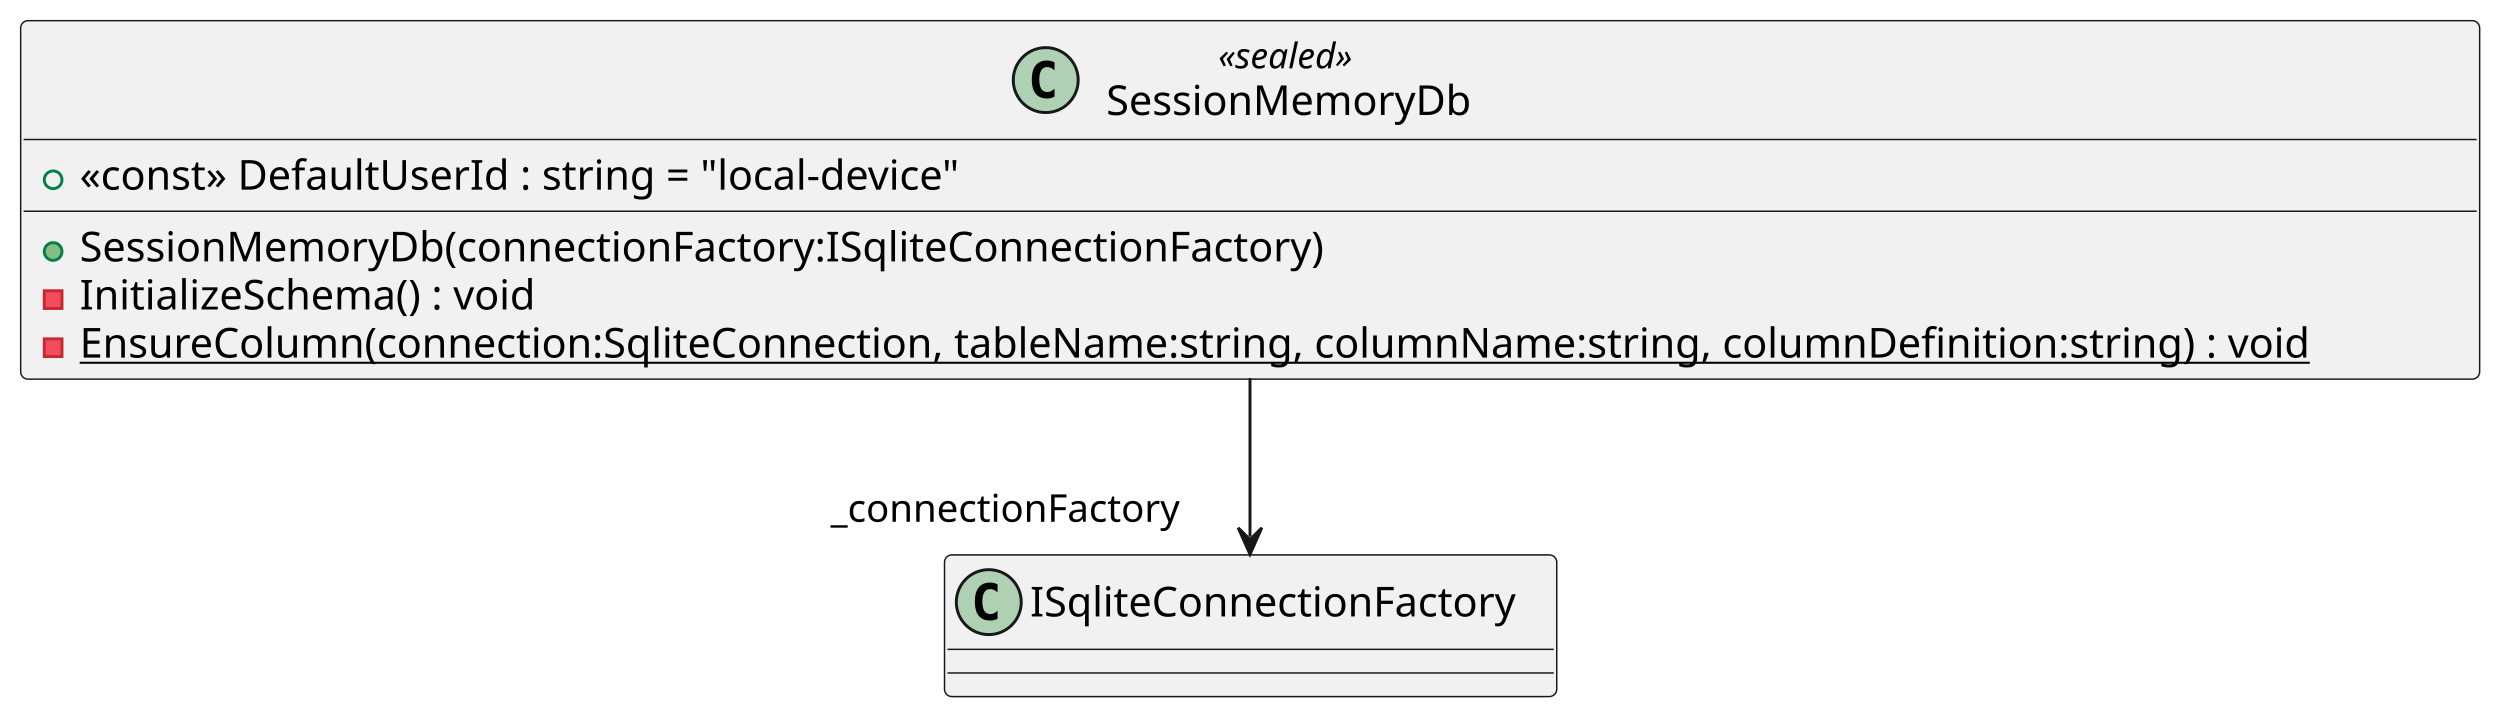
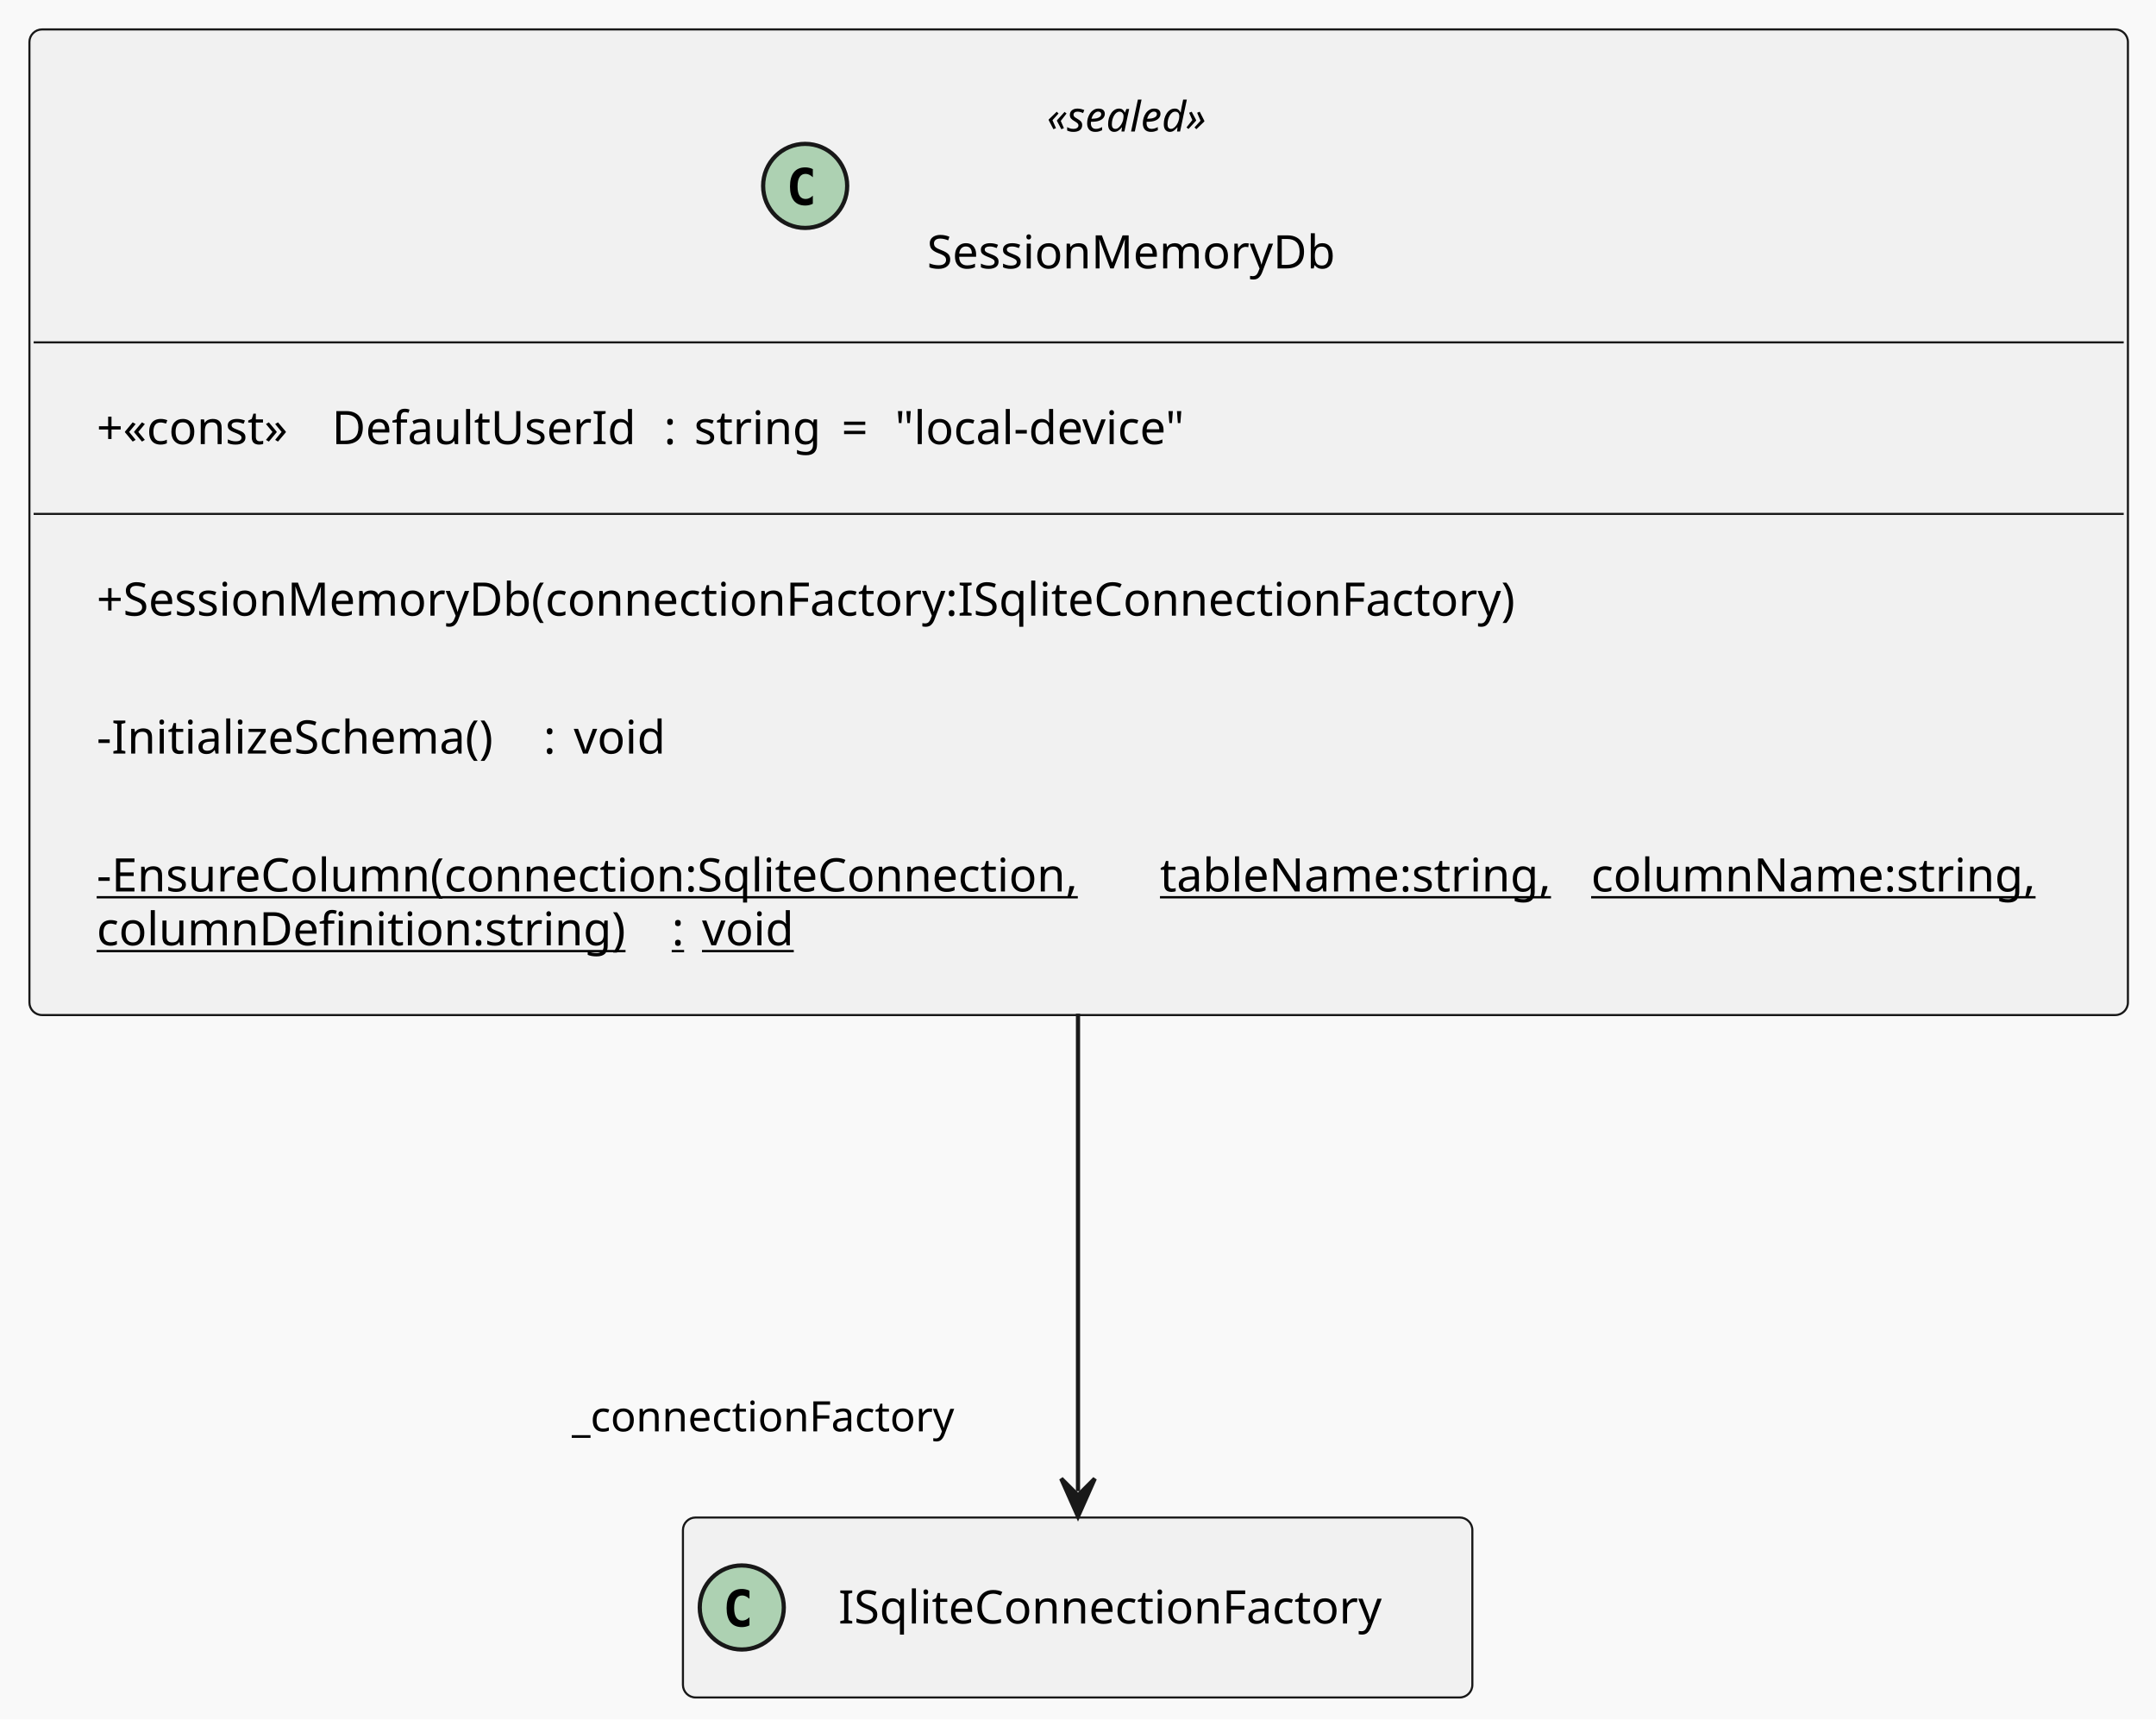
- <svg xmlns="http://www.w3.org/2000/svg" contentStyleType="text/css" data-diagram-type="CLASS" height="243px" preserveAspectRatio="none" style="width:847px;height:243px;background:#FFFFFF;" version="1.1" viewBox="0 0 847 243" width="847px" zoomAndPan="magnify">
+ <svg xmlns="http://www.w3.org/2000/svg" contentStyleType="text/css" data-diagram-type="CLASS" height="409px" preserveAspectRatio="none" style="width:513px;height:409px;background:#F9F9F9;" version="1.1" viewBox="0 0 513 409" width="513px" zoomAndPan="magnify">
  <defs />
  <g>
-     <g class="entity" data-qualified-name="SessionMemoryDb" data-source-line="1" id="ent0002">
-       <rect fill="#F1F1F1" height="121.453" rx="2.5" ry="2.5" style="stroke:#181818;stroke-width:0.5;" width="833.106" x="7" y="7" />
-       <ellipse cx="354.293" cy="27.133" fill="#ADD1B2" rx="11" ry="11" style="stroke:#181818;stroke-width:1;" />
-       <path d="M357.262,32.773 Q356.684,33.07 356.043,33.211 Q355.402,33.367 354.699,33.367 Q352.199,33.367 350.871,31.727 Q349.559,30.07 349.559,26.945 Q349.559,23.82 350.871,22.164 Q352.199,20.508 354.699,20.508 Q355.402,20.508 356.043,20.664 Q356.699,20.82 357.262,21.117 L357.262,23.836 Q356.637,23.258 356.043,22.992 Q355.449,22.711 354.824,22.711 Q353.481,22.711 352.793,23.789 Q352.106,24.852 352.106,26.945 Q352.106,29.039 352.793,30.117 Q353.481,31.18 354.824,31.18 Q355.449,31.18 356.043,30.914 Q356.637,30.633 357.262,30.055 L357.262,32.773 Z " fill="#000000" />
-       <text fill="#000000" font-family="sans-serif" font-size="12" font-style="italic" lengthAdjust="spacing" textLength="54.135" x="412.735" y="23.139">«sealed»</text>
-       <text fill="#000000" font-family="sans-serif" font-size="14" lengthAdjust="spacing" textLength="130.019" x="374.793" y="38.964">SessionMemoryDb</text>
-       <line style="stroke:#181818;stroke-width:0.5;" x1="8" x2="839.106" y1="47.266" y2="47.266" />
-       <g data-visibility-modifier="PUBLIC_FIELD">
-         <ellipse cx="18" cy="60.914" fill="none" rx="3" ry="3" style="stroke:#038048;stroke-width:1;" />
-       </g>
-       <text fill="#000000" font-family="sans-serif" font-size="14" lengthAdjust="spacing" textLength="326.553" x="27" y="64.261">«const» DefaultUserId : string = "local-device"</text>
-       <line style="stroke:#181818;stroke-width:0.5;" x1="8" x2="839.106" y1="71.562" y2="71.562" />
-       <g data-visibility-modifier="PUBLIC_METHOD">
-         <ellipse cx="18" cy="85.211" fill="#84BE84" rx="3" ry="3" style="stroke:#038048;stroke-width:1;" />
-       </g>
-       <text fill="#000000" font-family="sans-serif" font-size="14" lengthAdjust="spacing" textLength="450.646" x="27" y="88.558">SessionMemoryDb(connectionFactory:ISqliteConnectionFactory)</text>
-       <g data-visibility-modifier="PRIVATE_METHOD">
-         <rect fill="#F24D5C" height="6" style="stroke:#C82930;stroke-width:1;" width="6" x="15" y="98.508" />
-       </g>
-       <text fill="#000000" font-family="sans-serif" font-size="14" lengthAdjust="spacing" textLength="169.046" x="27" y="104.855">InitializeSchema() : void</text>
-       <g data-visibility-modifier="PRIVATE_METHOD">
-         <rect fill="#F24D5C" height="6" style="stroke:#C82930;stroke-width:1;" width="6" x="15" y="114.805" />
-       </g>
-       <text fill="#000000" font-family="sans-serif" font-size="14" lengthAdjust="spacing" text-decoration="underline" textLength="807.106" x="27" y="121.151">EnsureColumn(connection:SqliteConnection, tableName:string, columnName:string, columnDefinition:string) : void</text>
+     <rect fill="#F9F9F9" height="409" style="stroke:none;stroke-width:1;" width="513" x="0" y="0" />
+     <g class="entity" data-qualified-name="SessionMemoryDb" data-source-line="20" id="ent0002">
+       <rect fill="#F1F1F1" height="234.469" rx="3" ry="3" style="stroke:#181818;stroke-width:0.5;" width="499.317" x="7" y="7" />
+       <ellipse cx="191.58" cy="44.223" fill="#ADD1B2" rx="10" ry="10" style="stroke:#181818;stroke-width:1;" />
+       <path d="M193.408,48.473 Q193.001,48.676 192.548,48.785 Q192.095,48.895 191.611,48.895 Q189.83,48.895 188.892,47.738 Q187.97,46.566 187.97,44.363 Q187.97,42.145 188.892,40.988 Q189.83,39.816 191.611,39.816 Q192.095,39.816 192.548,39.926 Q193.017,40.02 193.408,40.238 L193.408,42.16 Q192.97,41.754 192.548,41.566 Q192.126,41.363 191.689,41.363 Q190.736,41.363 190.251,42.129 Q189.767,42.879 189.767,44.363 Q189.767,45.832 190.251,46.582 Q190.736,47.332 191.689,47.332 Q192.126,47.332 192.548,47.145 Q192.97,46.957 193.408,46.551 L193.408,48.473 Z " fill="#000000" />
+       <text fill="#000000" font-family="sans-serif" font-size="10" font-style="italic" lengthAdjust="spacing" textLength="45.112" x="249.102" y="31.282">«sealed»</text>
+       <text fill="#000000" font-family="sans-serif" font-size="11" lengthAdjust="spacing" textLength="102.158" x="220.58" y="63.851">SessionMemoryDb</text>
+       <line style="stroke:#181818;stroke-width:0.5;" x1="8" x2="505.317" y1="81.445" y2="81.445" />
+       <text fill="#000000" font-family="sans-serif" font-size="11" lengthAdjust="spacing" textLength="52.47" x="23" y="105.656">+«const»</text>
+       <text fill="#000000" font-family="sans-serif" font-size="11" lengthAdjust="spacing" textLength="3.497" x="75.47" y="105.656"> </text>
+       <text fill="#000000" font-family="sans-serif" font-size="11" lengthAdjust="spacing" textLength="75.491" x="78.967" y="105.656">DefaultUserId</text>
+       <text fill="#000000" font-family="sans-serif" font-size="11" lengthAdjust="spacing" textLength="3.497" x="154.458" y="105.656"> </text>
+       <text fill="#000000" font-family="sans-serif" font-size="11" lengthAdjust="spacing" textLength="3.706" x="157.954" y="105.656">:</text>
+       <text fill="#000000" font-family="sans-serif" font-size="11" lengthAdjust="spacing" textLength="3.497" x="161.66" y="105.656"> </text>
+       <text fill="#000000" font-family="sans-serif" font-size="11" lengthAdjust="spacing" textLength="31.577" x="165.157" y="105.656">string</text>
+       <text fill="#000000" font-family="sans-serif" font-size="11" lengthAdjust="spacing" textLength="3.497" x="196.733" y="105.656"> </text>
+       <text fill="#000000" font-family="sans-serif" font-size="11" lengthAdjust="spacing" textLength="9.217" x="200.23" y="105.656">=</text>
+       <text fill="#000000" font-family="sans-serif" font-size="11" lengthAdjust="spacing" textLength="3.497" x="209.447" y="105.656"> </text>
+       <text fill="#000000" font-family="sans-serif" font-size="11" lengthAdjust="spacing" textLength="75.851" x="212.943" y="105.656">"local-device"</text>
+       <line style="stroke:#181818;stroke-width:0.5;" x1="8" x2="505.317" y1="122.25" y2="122.25" />
+       <text fill="#000000" font-family="sans-serif" font-size="11" lengthAdjust="spacing" textLength="363.295" x="23" y="146.46">+SessionMemoryDb(connectionFactory:ISqliteConnectionFactory)</text>
+       <text fill="#000000" font-family="sans-serif" font-size="11" lengthAdjust="spacing" textLength="102.814" x="23" y="179.265">-InitializeSchema()</text>
+       <text fill="#000000" font-family="sans-serif" font-size="11" lengthAdjust="spacing" textLength="3.497" x="125.814" y="179.265"> </text>
+       <text fill="#000000" font-family="sans-serif" font-size="11" lengthAdjust="spacing" textLength="3.706" x="129.31" y="179.265">:</text>
+       <text fill="#000000" font-family="sans-serif" font-size="11" lengthAdjust="spacing" textLength="3.497" x="133.016" y="179.265"> </text>
+       <text fill="#000000" font-family="sans-serif" font-size="11" lengthAdjust="spacing" textLength="23.278" x="136.513" y="179.265">void</text>
+       <text fill="#000000" font-family="sans-serif" font-size="11" lengthAdjust="spacing" text-decoration="underline" textLength="249.509" x="23" y="212.07">-EnsureColumn(connection:SqliteConnection,</text>
+       <text fill="#000000" font-family="sans-serif" font-size="11" lengthAdjust="spacing" text-decoration="underline" textLength="3.497" x="272.509" y="212.07"> </text>
+       <text fill="#000000" font-family="sans-serif" font-size="11" lengthAdjust="spacing" text-decoration="underline" textLength="99.091" x="276.005" y="212.07">tableName:string,</text>
+       <text fill="#000000" font-family="sans-serif" font-size="11" lengthAdjust="spacing" text-decoration="underline" textLength="3.497" x="375.097" y="212.07"> </text>
+       <text fill="#000000" font-family="sans-serif" font-size="11" lengthAdjust="spacing" text-decoration="underline" textLength="111.724" x="378.593" y="212.07">columnName:string,</text>
+       <text fill="#000000" font-family="sans-serif" font-size="11" lengthAdjust="spacing" text-decoration="underline" textLength="133.332" x="23" y="224.875">columnDefinition:string)</text>
+       <text fill="#000000" font-family="sans-serif" font-size="11" lengthAdjust="spacing" text-decoration="underline" textLength="3.497" x="156.332" y="224.875"> </text>
+       <text fill="#000000" font-family="sans-serif" font-size="11" lengthAdjust="spacing" text-decoration="underline" textLength="3.706" x="159.829" y="224.875">:</text>
+       <text fill="#000000" font-family="sans-serif" font-size="11" lengthAdjust="spacing" text-decoration="underline" textLength="3.497" x="163.535" y="224.875"> </text>
+       <text fill="#000000" font-family="sans-serif" font-size="11" lengthAdjust="spacing" text-decoration="underline" textLength="23.278" x="167.031" y="224.875">void</text>
    </g>
-     <g class="entity" data-qualified-name="ISqliteConnectionFactory" data-source-line="7" id="ent0003">
-       <rect fill="#F1F1F1" height="48" rx="2.5" ry="2.5" style="stroke:#181818;stroke-width:0.5;" width="207.424" x="320" y="188" />
-       <ellipse cx="335" cy="204" fill="#ADD1B2" rx="11" ry="11" style="stroke:#181818;stroke-width:1;" />
-       <path d="M337.969,209.641 Q337.391,209.938 336.75,210.078 Q336.109,210.234 335.406,210.234 Q332.906,210.234 331.578,208.594 Q330.266,206.938 330.266,203.812 Q330.266,200.688 331.578,199.031 Q332.906,197.375 335.406,197.375 Q336.109,197.375 336.75,197.531 Q337.406,197.688 337.969,197.984 L337.969,200.703 Q337.344,200.125 336.75,199.859 Q336.156,199.578 335.531,199.578 Q334.188,199.578 333.5,200.656 Q332.812,201.719 332.812,203.812 Q332.812,205.906 333.5,206.984 Q334.188,208.047 335.531,208.047 Q336.156,208.047 336.75,207.781 Q337.344,207.5 337.969,206.922 L337.969,209.641 Z " fill="#000000" />
-       <text fill="#000000" font-family="sans-serif" font-size="14" lengthAdjust="spacing" textLength="175.424" x="349" y="208.847">ISqliteConnectionFactory</text>
-       <line style="stroke:#181818;stroke-width:0.5;" x1="321" x2="526.424" y1="220" y2="220" />
-       <line style="stroke:#181818;stroke-width:0.5;" x1="321" x2="526.424" y1="228" y2="228" />
+     <g class="entity" data-qualified-name="ISqliteConnectionFactory" data-source-line="26" id="ent0003">
+       <rect fill="#F1F1F1" height="42.805" rx="3" ry="3" style="stroke:#181818;stroke-width:0.5;" width="187.833" x="162.5" y="361" />
+       <ellipse cx="176.5" cy="382.402" fill="#ADD1B2" rx="10" ry="10" style="stroke:#181818;stroke-width:1;" />
+       <path d="M178.328,386.652 Q177.922,386.856 177.469,386.965 Q177.016,387.074 176.531,387.074 Q174.75,387.074 173.812,385.918 Q172.891,384.746 172.891,382.543 Q172.891,380.324 173.812,379.168 Q174.75,377.996 176.531,377.996 Q177.016,377.996 177.469,378.106 Q177.938,378.199 178.328,378.418 L178.328,380.34 Q177.891,379.934 177.469,379.746 Q177.047,379.543 176.609,379.543 Q175.656,379.543 175.172,380.309 Q174.688,381.059 174.688,382.543 Q174.688,384.012 175.172,384.762 Q175.656,385.512 176.609,385.512 Q177.047,385.512 177.469,385.324 Q177.891,385.137 178.328,384.731 L178.328,386.652 Z " fill="#000000" />
+       <text fill="#000000" font-family="sans-serif" font-size="11" lengthAdjust="spacing" textLength="137.833" x="199.5" y="386.21">ISqliteConnectionFactory</text>
    </g>
-     <g class="link" data-entity-1="ent0002" data-entity-2="ent0003" data-link-type="dependency" data-source-line="7" id="lnk4">
-       <path codeLine="7" d="M423.5,128.11 C423.5,149.16 423.5,165.6 423.5,181.82" fill="none" id="SessionMemoryDb-to-ISqliteConnectionFactory" style="stroke:#181818;stroke-width:1;" />
-       <polygon fill="#181818" points="423.5,187.82,427.5,178.82,423.5,182.82,419.5,178.82,423.5,187.82" style="stroke:#181818;stroke-width:1;" />
-       <text fill="#000000" font-family="sans-serif" font-size="13" lengthAdjust="spacing" textLength="126.807" x="281.405" y="176.786">_connectionFactory</text>
+     <g class="link" data-entity-1="ent0002" data-entity-2="ent0003" data-link-type="dependency" data-source-line="26" id="lnk4">
+       <path codeLine="26" d="M256.5,241.15 C256.5,286.57 256.5,328 256.5,354.74" fill="none" id="SessionMemoryDb-to-ISqliteConnectionFactory" style="stroke:#191919;stroke-width:1;" />
+       <polygon fill="#191919" points="256.5,360.74,260.5,351.74,256.5,355.74,252.5,351.74,256.5,360.74" style="stroke:#191919;stroke-width:1;" />
+       <text fill="#000000" font-family="sans-serif" font-size="10" lengthAdjust="spacing" textLength="97.544" x="136.054" y="340.502">_connectionFactory</text>
    </g>
  </g>
</svg>
